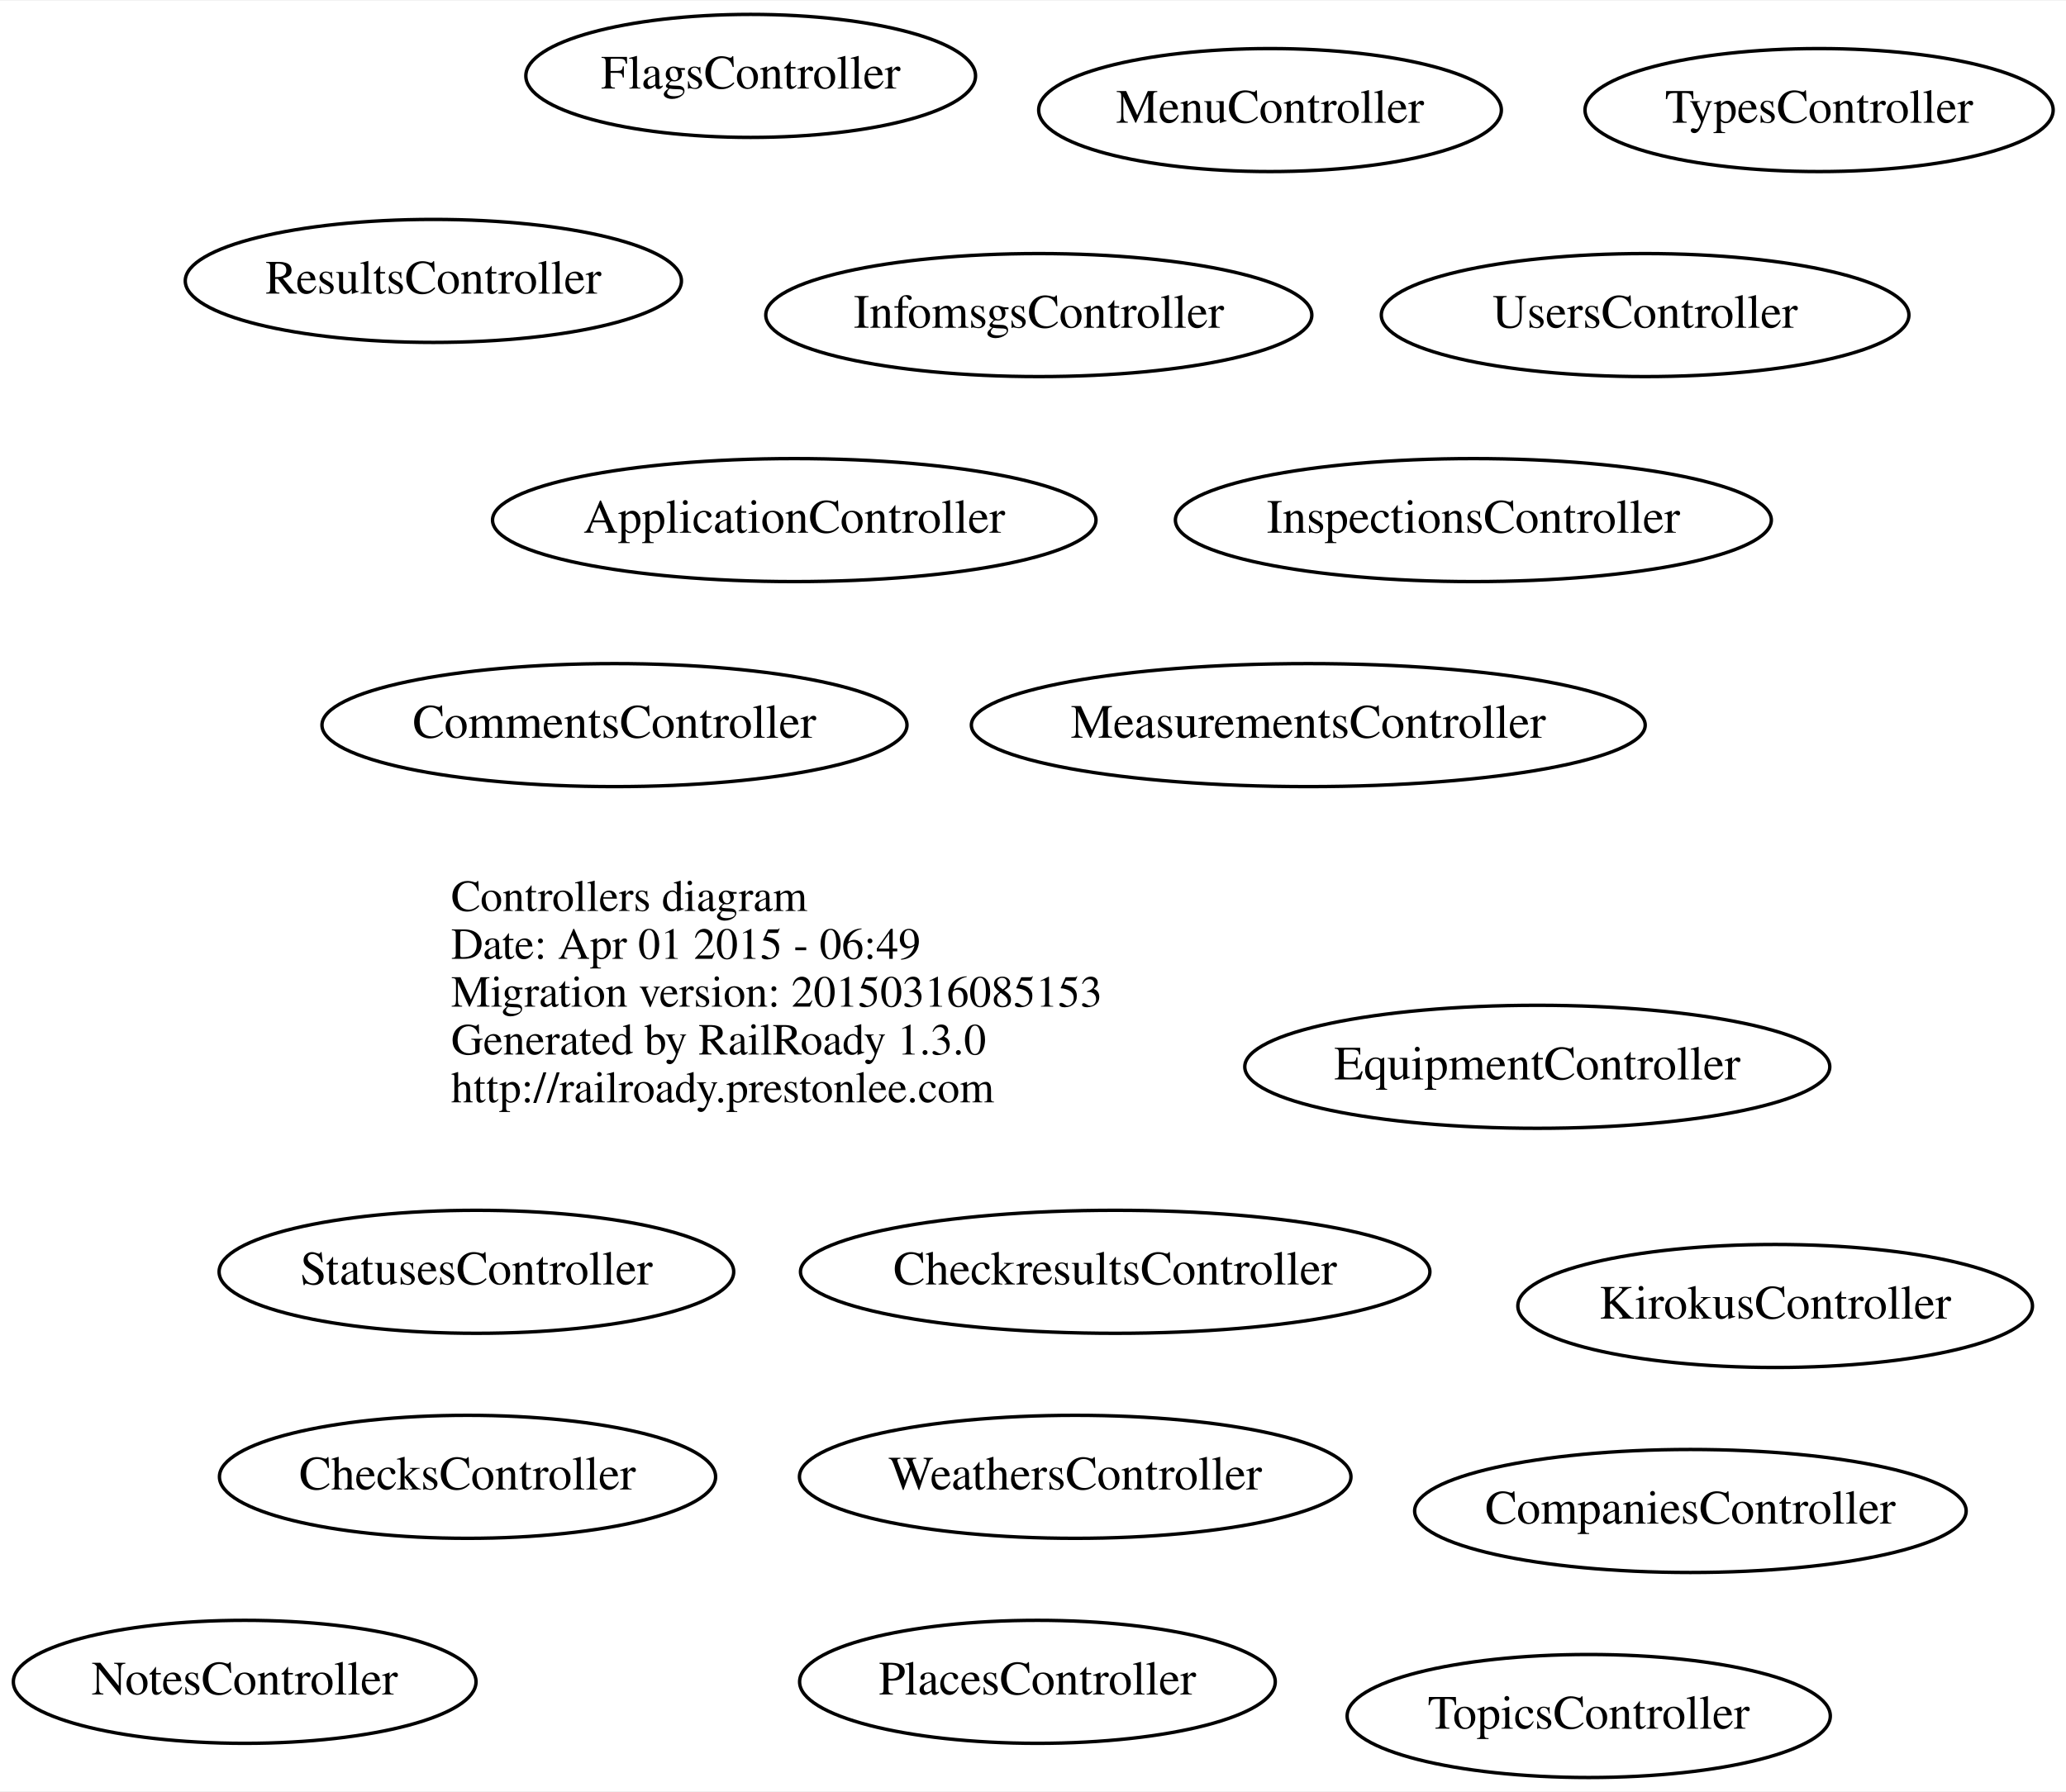
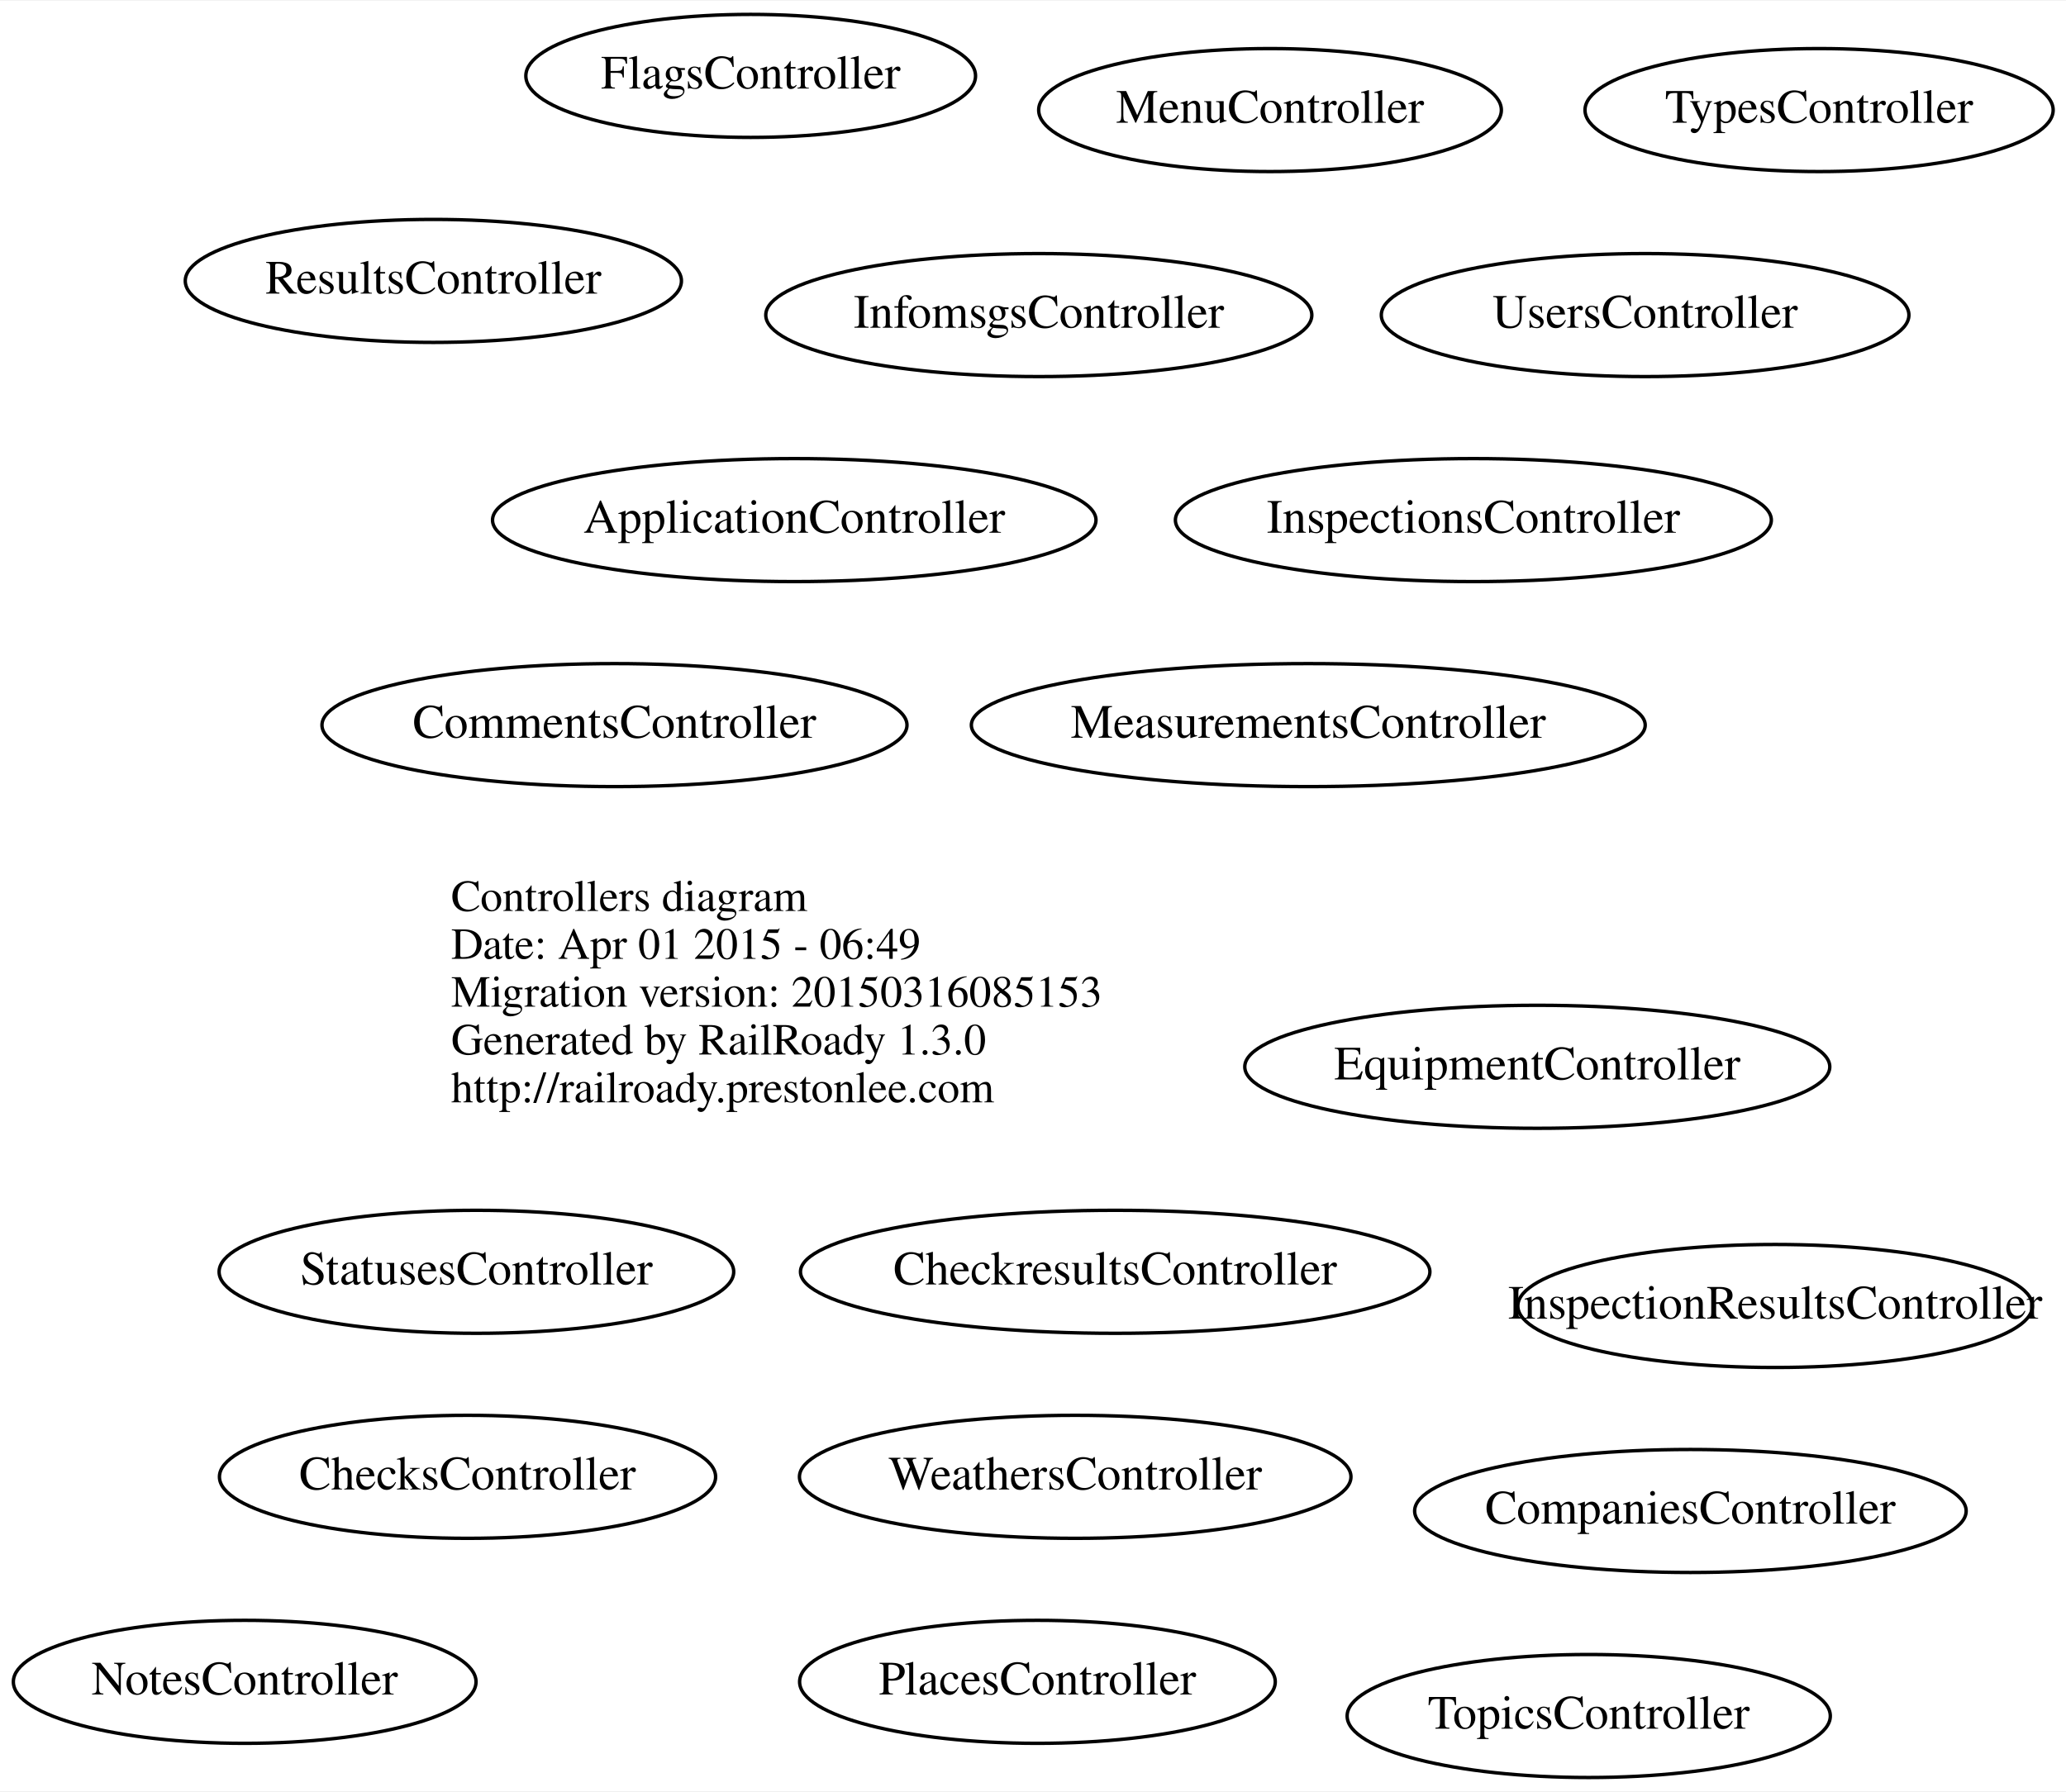
<svg xmlns="http://www.w3.org/2000/svg" width="604pt" height="524pt" viewBox="0.00 0.00 604.49 524.00">
  <g id="graph0" class="graph" transform="scale(1 1) rotate(0) translate(4 520)">
    <polygon fill="white" stroke="none" points="-4,4 -4,-520 600.488,-520 600.488,4 -4,4" />
    <g id="node1" class="node">
      <text text-anchor="start" x="128" y="-253.6" font-family="Times,serif" font-size="13.00">Controllers diagram</text>
      <text text-anchor="start" x="128" y="-239.6" font-family="Times,serif" font-size="13.00">Date: Apr 01 2015 - 06:49</text>
      <text text-anchor="start" x="128" y="-225.6" font-family="Times,serif" font-size="13.00">Migration version: 20150316085153</text>
      <text text-anchor="start" x="128" y="-211.6" font-family="Times,serif" font-size="13.00">Generated by RailRoady 1.3.0</text>
      <text text-anchor="start" x="128" y="-197.6" font-family="Times,serif" font-size="13.00">http://railroady.prestonlee.com</text>
    </g>
    <g id="node2" class="node">
      <ellipse fill="none" stroke="black" cx="310.593" cy="-88" rx="80.686" ry="18" />
      <text text-anchor="middle" x="310.593" y="-84.3" font-family="Times,serif" font-size="14.00">WeathersController</text>
    </g>
    <g id="node3" class="node">
      <ellipse fill="none" stroke="black" cx="378.791" cy="-308" rx="98.583" ry="18" />
      <text text-anchor="middle" x="378.791" y="-304.3" font-family="Times,serif" font-size="14.00">MeasurementsController</text>
    </g>
    <g id="node4" class="node">
      <ellipse fill="none" stroke="black" cx="299.544" cy="-28" rx="69.588" ry="18" />
      <text text-anchor="middle" x="299.544" y="-24.3" font-family="Times,serif" font-size="14.00">PlacesController</text>
    </g>
    <g id="node5" class="node">
      <ellipse fill="none" stroke="black" cx="135.393" cy="-148" rx="75.287" ry="18" />
      <text text-anchor="middle" x="135.393" y="-144.3" font-family="Times,serif" font-size="14.00">StatusesController</text>
    </g>
    <g id="node6" class="node">
      <ellipse fill="none" stroke="black" cx="528.244" cy="-488" rx="68.489" ry="18" />
      <text text-anchor="middle" x="528.244" y="-484.3" font-family="Times,serif" font-size="14.00">TypesController</text>
    </g>
    <g id="node7" class="node">
      <ellipse fill="none" stroke="black" cx="367.594" cy="-488" rx="67.688" ry="18" />
      <text text-anchor="middle" x="367.594" y="-484.3" font-family="Times,serif" font-size="14.00">MenuController</text>
    </g>
    <g id="node8" class="node">
      <ellipse fill="none" stroke="black" cx="132.794" cy="-88" rx="72.588" ry="18" />
      <text text-anchor="middle" x="132.794" y="-84.3" font-family="Times,serif" font-size="14.00">ChecksController</text>
    </g>
    <g id="node9" class="node">
      <ellipse fill="none" stroke="black" cx="427.092" cy="-368" rx="87.185" ry="18" />
      <text text-anchor="middle" x="427.092" y="-364.3" font-family="Times,serif" font-size="14.00">InspectionsController</text>
    </g>
    <g id="node10" class="node">
      <ellipse fill="none" stroke="black" cx="477.343" cy="-428" rx="77.187" ry="18" />
      <text text-anchor="middle" x="477.343" y="-424.3" font-family="Times,serif" font-size="14.00">UsersController</text>
    </g>
    <g id="node11" class="node">
      <ellipse fill="none" stroke="black" cx="122.794" cy="-438" rx="72.588" ry="18" />
      <text text-anchor="middle" x="122.794" y="-434.3" font-family="Times,serif" font-size="14.00">ResultsController</text>
    </g>
    <g id="node12" class="node">
      <ellipse fill="none" stroke="black" cx="322.292" cy="-148" rx="92.084" ry="18" />
      <text text-anchor="middle" x="322.292" y="-144.3" font-family="Times,serif" font-size="14.00">CheckresultsController</text>
    </g>
    <g id="node13" class="node">
      <ellipse fill="none" stroke="black" cx="299.943" cy="-428" rx="79.886" ry="18" />
      <text text-anchor="middle" x="299.943" y="-424.3" font-family="Times,serif" font-size="14.00">InfomsgsController</text>
    </g>
    <g id="node14" class="node">
      <ellipse fill="none" stroke="black" cx="67.594" cy="-28" rx="67.688" ry="18" />
      <text text-anchor="middle" x="67.594" y="-24.3" font-family="Times,serif" font-size="14.00">NotesController</text>
    </g>
    <g id="node15" class="node">
      <ellipse fill="none" stroke="black" cx="460.844" cy="-18" rx="70.688" ry="18" />
      <text text-anchor="middle" x="460.844" y="-14.3" font-family="Times,serif" font-size="14.00">TopicsController</text>
    </g>
    <g id="node16" class="node">
      <ellipse fill="none" stroke="black" cx="215.644" cy="-498" rx="65.789" ry="18" />
      <text text-anchor="middle" x="215.644" y="-494.3" font-family="Times,serif" font-size="14.00">FlagsController</text>
    </g>
    <g id="node17" class="node">
      <ellipse fill="none" stroke="black" cx="445.792" cy="-208" rx="85.585" ry="18" />
      <text text-anchor="middle" x="445.792" y="-204.3" font-family="Times,serif" font-size="14.00">EquipmentController</text>
    </g>
    <g id="node18" class="node">
      <ellipse fill="none" stroke="black" cx="515.393" cy="-138" rx="75.287" ry="18" />
-       <text text-anchor="middle" x="515.393" y="-134.3" font-family="Times,serif" font-size="14.00">KirokusController</text>
+       <text text-anchor="middle" x="515.393" y="-134.3" font-family="Times,serif" font-size="14.00">InspectionResultsController</text>
    </g>
    <g id="node19" class="node">
      <ellipse fill="none" stroke="black" cx="175.792" cy="-308" rx="85.585" ry="18" />
      <text text-anchor="middle" x="175.792" y="-304.3" font-family="Times,serif" font-size="14.00">CommentsController</text>
    </g>
    <g id="node20" class="node">
      <ellipse fill="none" stroke="black" cx="490.593" cy="-78" rx="80.686" ry="18" />
      <text text-anchor="middle" x="490.593" y="-74.3" font-family="Times,serif" font-size="14.00">CompaniesController</text>
    </g>
    <g id="node21" class="node">
      <ellipse fill="none" stroke="black" cx="228.392" cy="-368" rx="88.284" ry="18" />
      <text text-anchor="middle" x="228.392" y="-364.3" font-family="Times,serif" font-size="14.00">ApplicationController</text>
    </g>
  </g>
</svg>
